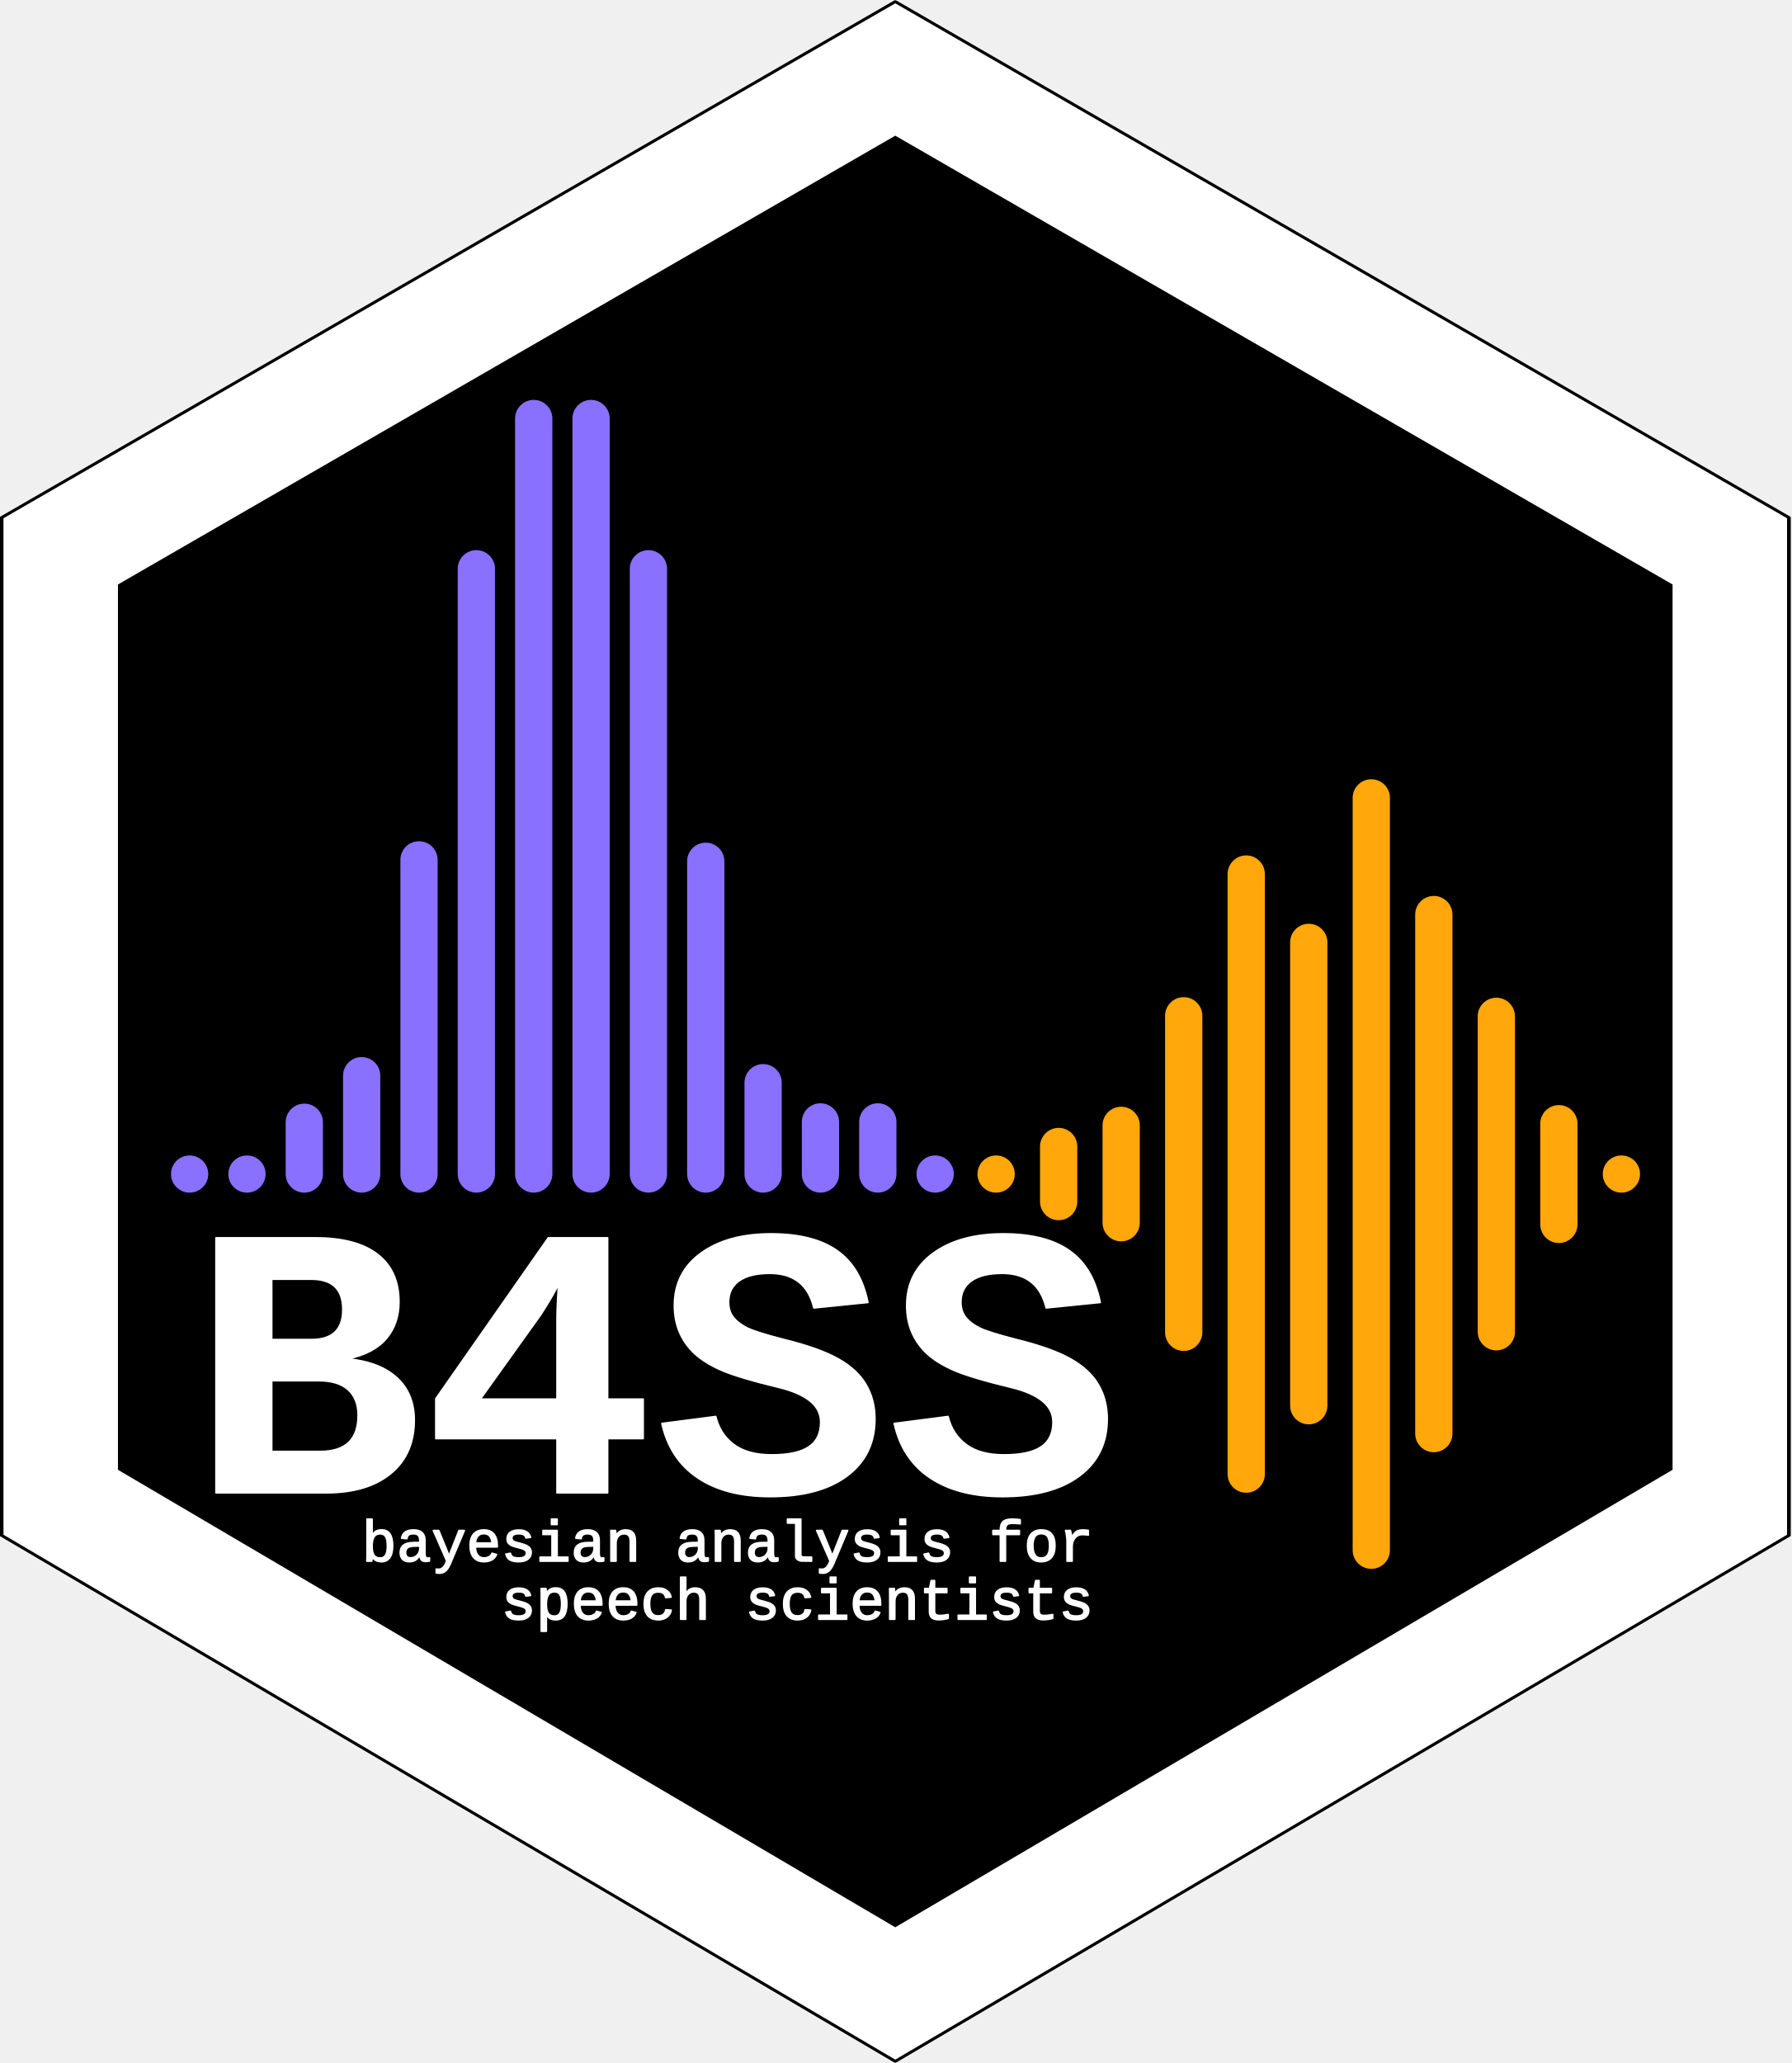
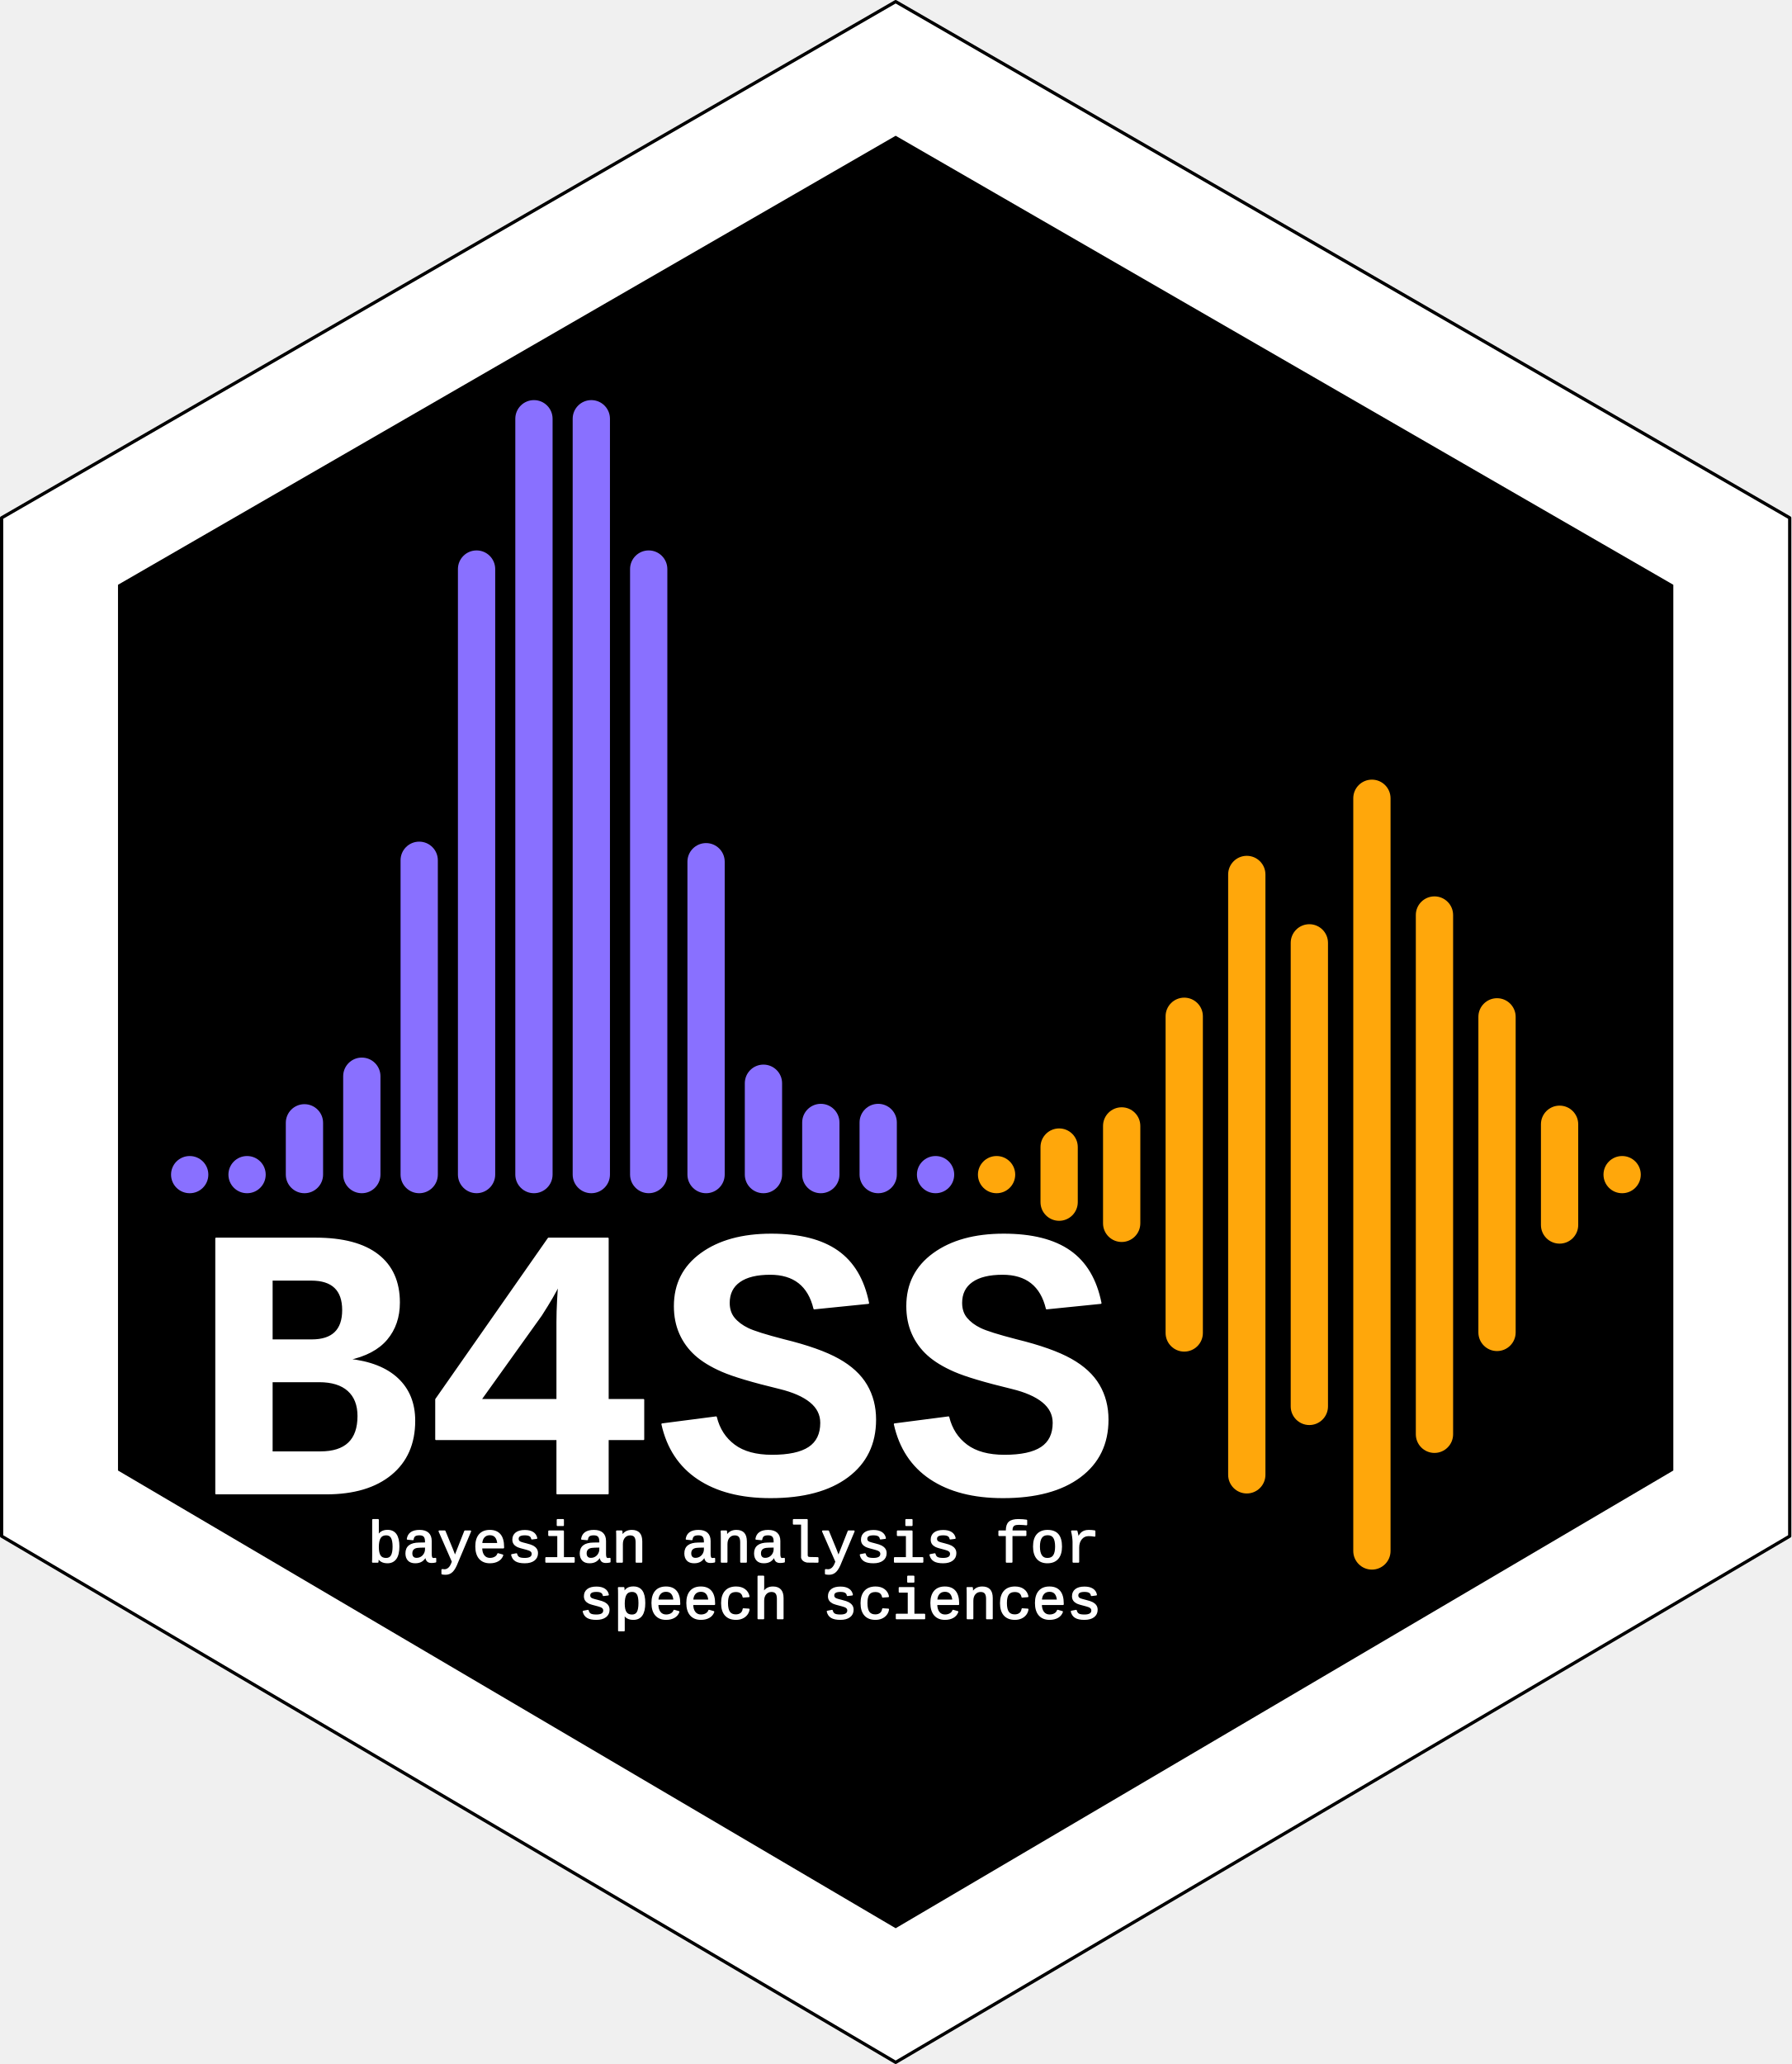
- <svg xmlns="http://www.w3.org/2000/svg" width="100%" height="100%" viewBox="0 0 1157 1332" version="1.1" xml:space="preserve" style="fill-rule:evenodd;clip-rule:evenodd;stroke-linecap:round;stroke-linejoin:round;stroke-miterlimit:1.5;">
-   <g transform="matrix(1,0,0,1,-979.304,-2889.61)">
-     <g transform="matrix(1,0,0,1.11662,51.9356,-199.691)">
-       <g transform="matrix(1.23644,0,0,0.804263,-893.562,552.457)">
-         <path d="M2407.05,3125.2L1940.31,2754.23L1473.57,3125.2L1473.57,3856.95L1940.31,4235.1L2407.05,3856.95L2407.05,3125.2Z" style="fill:white;stroke:black;stroke-width:1.93px;" />
-       </g>
+ <svg xmlns="http://www.w3.org/2000/svg" width="100%" height="100%" viewBox="0 0 4818 5550" version="1.1" xml:space="preserve" style="fill-rule:evenodd;clip-rule:evenodd;stroke-linecap:round;stroke-linejoin:round;stroke-miterlimit:1.5;">
+   <g>
+     <g>
+       <path d="M4813.48,1392.48l-2404.57,-1388.13l-2404.57,1388.13l-0,2738.14l2404.57,1415l2404.57,-1415l0,-2738.14Z" style="fill:#fff;stroke:#000;stroke-width:8.69px;" />
    </g>
-     <g transform="matrix(1,0,0,1.11662,51.9356,-199.691)">
-       <g transform="matrix(1.07548,0,0,0.699564,-581.252,918.344)">
-         <path d="M2407.05,3125.2L1940.31,2754.23L1473.57,3125.2L1473.57,3856.95L1940.31,4235.1L2407.05,3856.95L2407.05,3125.2Z" />
-       </g>
+   </g>
+   <g>
+     <g>
+       <path d="M4500.44,1572.45l-2091.54,-1207.42l-2091.54,1207.42l0,2381.69l2091.54,1230.8l2091.54,-1230.8l-0,-2381.69Z" />
    </g>
-     <g transform="matrix(1,0,0,1.11662,51.9356,-199.691)">
-       <g transform="matrix(-0.614192,0,0,0.0709852,2460.64,3197.19)">
-         <path d="M2316.62,3498.34C2316.62,3414.79 2307.87,3346.96 2297.08,3346.96L2296.97,3346.96C2286.19,3346.96 2277.44,3414.79 2277.44,3498.34C2277.44,3581.89 2286.19,3649.72 2296.97,3649.72L2297.08,3649.72C2307.87,3649.72 2316.62,3581.89 2316.62,3498.34Z" style="fill:rgb(137,112,255);" />
-       </g>
+   </g>
+   <g>
+     <g>
+       <path d="M460.06,3158.51c-0,-27.593 22.392,-49.995 50.005,-49.995l0.282,-0c27.587,-0 49.98,22.402 49.98,49.995c-0,27.594 -22.393,49.996 -49.98,49.996l-0.282,-0c-27.613,-0 -50.005,-22.402 -50.005,-49.996Z" style="fill:#8970ff;" />
    </g>
-     <g transform="matrix(1,0,0,1.11662,51.9356,-199.691)">
-       <g transform="matrix(-0.614192,0,0,0.0709852,2497.67,3197.19)">
-         <path d="M2316.62,3498.34C2316.62,3414.79 2307.87,3346.96 2297.08,3346.96L2296.97,3346.96C2286.19,3346.96 2277.44,3414.79 2277.44,3498.34C2277.44,3581.89 2286.19,3649.72 2296.97,3649.72L2297.08,3649.72C2307.87,3649.72 2316.62,3581.89 2316.62,3498.34Z" style="fill:rgb(137,112,255);" />
-       </g>
+   </g>
+   <g>
+     <g>
+       <path d="M614.352,3158.51c-0,-27.593 22.392,-49.995 50.005,-49.995l0.282,-0c27.587,-0 49.979,22.402 49.979,49.995c0,27.594 -22.392,49.996 -49.979,49.996l-0.282,-0c-27.613,-0 -50.005,-22.402 -50.005,-49.996Z" style="fill:#8970ff;" />
    </g>
-     <g transform="matrix(1,0,0,1.11662,51.9356,-199.691)">
-       <g transform="matrix(-0.614192,0,0,0.0709852,2942.09,3197.19)">
-         <path d="M2316.62,3498.34C2316.62,3414.79 2307.87,3346.96 2297.08,3346.96L2296.97,3346.96C2286.19,3346.96 2277.44,3414.79 2277.44,3498.34C2277.44,3581.89 2286.19,3649.72 2296.97,3649.72L2297.08,3649.72C2307.87,3649.72 2316.62,3581.89 2316.62,3498.34Z" style="fill:rgb(137,112,255);" />
-       </g>
+   </g>
+   <g>
+     <g>
+       <path d="M2466.1,3158.51c-0,-27.593 22.392,-49.995 50.005,-49.995l0.282,-0c27.587,-0 49.979,22.402 49.979,49.995c0,27.594 -22.392,49.996 -49.979,49.996l-0.282,-0c-27.613,-0 -50.005,-22.402 -50.005,-49.996Z" style="fill:#8970ff;" />
    </g>
-     <g transform="matrix(1,0,0,1.11662,51.9356,-199.691)">
-       <g transform="matrix(-0.614192,0,0,0.169983,2534.71,2835.88)">
-         <path d="M2316.62,3410.36C2316.62,3375.37 2307.84,3346.96 2297.03,3346.96C2286.21,3346.96 2277.44,3375.37 2277.44,3410.36L2277.44,3586.32C2277.44,3621.31 2286.21,3649.72 2297.03,3649.72C2307.84,3649.72 2316.62,3621.31 2316.62,3586.32L2316.62,3410.36Z" style="fill:rgb(137,112,255);" />
-       </g>
+   </g>
+   <g>
+     <g>
+       <path d="M768.685,3019.22c-0,-27.672 22.469,-50.14 50.133,-50.14c27.69,-0 50.134,22.468 50.134,50.14l-0,139.16c-0,27.672 -22.444,50.14 -50.134,50.14c-27.664,0 -50.133,-22.468 -50.133,-50.14l-0,-139.16Z" style="fill:#8970ff;" />
    </g>
-     <g transform="matrix(1,0,0,1.11662,51.9356,-199.691)">
-       <g transform="matrix(-0.614192,0,0,0.258934,2571.74,2511.23)">
-         <path d="M2316.62,3388.58C2316.62,3365.61 2307.84,3346.96 2297.03,3346.96C2286.21,3346.96 2277.44,3365.61 2277.44,3388.58L2277.44,3608.1C2277.44,3631.07 2286.21,3649.72 2297.03,3649.72C2307.84,3649.72 2316.62,3631.07 2316.62,3608.1L2316.62,3388.58Z" style="fill:rgb(137,112,255);" />
-       </g>
+   </g>
+   <g>
+     <g>
+       <path d="M922.977,2893.91c-0,-27.672 22.469,-50.14 50.133,-50.14c27.69,0 50.133,22.468 50.133,50.14l0,264.459c0,27.672 -22.443,50.14 -50.133,50.14c-27.664,-0 -50.133,-22.468 -50.133,-50.14l-0,-264.459Z" style="fill:#8970ff;" />
    </g>
-     <g transform="matrix(1,0,0,1.11662,51.9356,-199.691)">
-       <g transform="matrix(-0.614192,0,0,0.671139,2608.78,1006.8)">
-         <path d="M2316.62,3363.02C2316.62,3354.16 2307.84,3346.96 2297.03,3346.96C2286.21,3346.96 2277.44,3354.16 2277.44,3363.02L2277.44,3633.66C2277.44,3642.52 2286.21,3649.72 2297.03,3649.72C2307.84,3649.72 2316.62,3642.52 2316.62,3633.66L2316.62,3363.02Z" style="fill:rgb(137,112,255);" />
-       </g>
+   </g>
+   <g>
+     <g>
+       <path d="M1077.31,2313.29c-0,-27.666 22.469,-50.148 50.133,-50.148c27.69,-0 50.134,22.482 50.134,50.148l-0,845.081c-0,27.666 -22.444,50.148 -50.134,50.148c-27.664,0 -50.133,-22.482 -50.133,-50.148l-0,-845.081Z" style="fill:#8970ff;" />
    </g>
-     <g transform="matrix(1,0,0,1.11662,51.9356,-199.691)">
-       <g transform="matrix(-0.614192,0,0,1.22703,2645.81,-1022.06)">
-         <path d="M2316.62,3355.74C2316.62,3350.9 2307.84,3346.96 2297.03,3346.96C2286.21,3346.96 2277.44,3350.9 2277.44,3355.74L2277.44,3640.93C2277.44,3645.78 2286.21,3649.72 2297.03,3649.72C2307.84,3649.72 2316.62,3645.78 2316.62,3640.93L2316.62,3355.74Z" style="fill:rgb(137,112,255);" />
-       </g>
+   </g>
+   <g>
+     <g>
+       <path d="M1231.6,1530.17c-0,-27.631 22.469,-50.124 50.133,-50.124c27.69,0 50.133,22.493 50.133,50.124l0,1628.11c0,27.688 -22.443,50.181 -50.133,50.181c-27.664,0 -50.133,-22.493 -50.133,-50.181l-0,-1628.11Z" style="fill:#8970ff;" />
    </g>
-     <g transform="matrix(1,0,0,1.11662,51.9356,-199.691)">
-       <g transform="matrix(-0.614192,0,0,1.514,2682.85,-2069.41)">
-         <path d="M2316.62,3354.08C2316.62,3350.15 2307.84,3346.96 2297.03,3346.96C2286.21,3346.96 2277.44,3350.15 2277.44,3354.08L2277.44,3642.6C2277.44,3646.53 2286.21,3649.72 2297.03,3649.72C2307.84,3649.72 2316.62,3646.53 2316.62,3642.6L2316.62,3354.08Z" style="fill:rgb(137,112,255);" />
-       </g>
+   </g>
+   <g>
+     <g>
+       <path d="M1385.93,1126.01c-0,-27.683 22.469,-50.153 50.133,-50.153c27.69,-0 50.134,22.47 50.134,50.153l-0,2032.34c-0,27.683 -22.444,50.154 -50.134,50.154c-27.664,-0 -50.133,-22.471 -50.133,-50.154l-0,-2032.34Z" style="fill:#8970ff;" />
    </g>
-     <g transform="matrix(1,0,0,1.11662,51.9356,-199.691)">
-       <g transform="matrix(-0.614192,0,0,1.514,2719.88,-2069.41)">
-         <path d="M2316.62,3354.08C2316.62,3350.15 2307.84,3346.96 2297.03,3346.96C2286.21,3346.96 2277.44,3350.15 2277.44,3354.08L2277.44,3642.6C2277.44,3646.53 2286.21,3649.72 2297.03,3649.72C2307.84,3649.72 2316.62,3646.53 2316.62,3642.6L2316.62,3354.08Z" style="fill:rgb(137,112,255);" />
-       </g>
+   </g>
+   <g>
+     <g>
+       <path d="M1540.23,1126.01c-0,-27.683 22.469,-50.153 50.133,-50.153c27.69,-0 50.133,22.47 50.133,50.153l0,2032.34c0,27.683 -22.443,50.154 -50.133,50.154c-27.664,-0 -50.133,-22.471 -50.133,-50.154l-0,-2032.34Z" style="fill:#8970ff;" />
    </g>
-     <g transform="matrix(1,0,0,1.11662,51.9356,-199.691)">
-       <g transform="matrix(-0.614192,0,0,1.22703,2756.92,-1022.06)">
-         <path d="M2316.62,3355.74C2316.62,3350.9 2307.84,3346.96 2297.03,3346.96C2286.21,3346.96 2277.44,3350.9 2277.44,3355.74L2277.44,3640.93C2277.44,3645.78 2286.21,3649.72 2297.03,3649.72C2307.84,3649.72 2316.62,3645.78 2316.62,3640.93L2316.62,3355.74Z" style="fill:rgb(137,112,255);" />
-       </g>
+   </g>
+   <g>
+     <g>
+       <path d="M1694.56,1530.17c-0,-27.631 22.469,-50.124 50.133,-50.124c27.69,0 50.134,22.493 50.134,50.124l-0,1628.11c-0,27.688 -22.444,50.181 -50.134,50.181c-27.664,0 -50.133,-22.493 -50.133,-50.181l-0,-1628.11Z" style="fill:#8970ff;" />
    </g>
-     <g transform="matrix(1,0,0,1.11662,51.9356,-199.691)">
-       <g transform="matrix(-0.614192,0,0,0.668405,2793.95,1016.78)">
-         <path d="M2316.62,3363.08C2316.62,3354.18 2307.84,3346.96 2297.03,3346.96C2286.21,3346.96 2277.44,3354.18 2277.44,3363.08L2277.44,3633.59C2277.44,3642.49 2286.21,3649.72 2297.03,3649.72C2307.84,3649.72 2316.62,3642.49 2316.62,3633.59L2316.62,3363.08Z" style="fill:rgb(137,112,255);" />
-       </g>
+   </g>
+   <g>
+     <g>
+       <path d="M1848.85,2317.13c-0,-27.677 22.469,-50.13 50.133,-50.13c27.69,-0 50.133,22.453 50.133,50.13l0,841.235c0,27.677 -22.443,50.161 -50.133,50.161c-27.664,-0 -50.133,-22.484 -50.133,-50.161l-0,-841.235Z" style="fill:#8970ff;" />
    </g>
-     <g transform="matrix(1,0,0,1.11662,51.9356,-199.691)">
-       <g transform="matrix(-0.614192,0,0,0.245548,2830.99,2560.09)">
-         <path d="M2316.62,3390.85C2316.62,3366.63 2307.84,3346.96 2297.03,3346.96C2286.21,3346.96 2277.44,3366.63 2277.44,3390.85L2277.44,3605.83C2277.44,3630.05 2286.21,3649.72 2297.03,3649.72C2307.84,3649.72 2316.62,3630.05 2316.62,3605.83L2316.62,3390.85Z" style="fill:rgb(137,112,255);" />
-       </g>
+   </g>
+   <g>
+     <g>
+       <path d="M2003.18,2912.79c-0,-27.67 22.469,-50.141 50.133,-50.141c27.69,-0 50.134,22.471 50.134,50.141l-0,245.6c-0,27.67 -22.444,50.142 -50.134,50.142c-27.664,-0 -50.133,-22.472 -50.133,-50.142l-0,-245.6Z" style="fill:#8970ff;" />
    </g>
-     <g transform="matrix(1,0,0,1.11662,51.9356,-199.691)">
-       <g transform="matrix(-0.614192,0,0,0.17066,2905.06,2833.41)">
-         <path d="M2316.62,3410.11C2316.62,3375.26 2307.84,3346.96 2297.03,3346.96C2286.21,3346.96 2277.44,3375.26 2277.44,3410.11L2277.44,3586.57C2277.44,3621.42 2286.21,3649.72 2297.03,3649.72C2307.84,3649.72 2316.62,3621.42 2316.62,3586.57L2316.62,3410.11Z" style="fill:rgb(137,112,255);" />
-       </g>
+   </g>
+   <g>
+     <g>
+       <path d="M2311.81,3018.28c-0,-27.671 22.469,-50.142 50.133,-50.142c27.69,0 50.134,22.471 50.134,50.142l-0,140.111c-0,27.671 -22.444,50.141 -50.134,50.141c-27.664,0 -50.133,-22.47 -50.133,-50.141l-0,-140.111Z" style="fill:#8970ff;" />
    </g>
-     <g transform="matrix(1,0,0,1.11662,51.9356,-199.691)">
-       <g transform="matrix(-0.614192,0,0,0.17066,2868.02,2833.41)">
-         <path d="M2316.62,3410.11C2316.62,3375.26 2307.84,3346.96 2297.03,3346.96C2286.21,3346.96 2277.44,3375.26 2277.44,3410.11L2277.44,3586.57C2277.44,3621.42 2286.21,3649.72 2297.03,3649.72C2307.84,3649.72 2316.62,3621.42 2316.62,3586.57L2316.62,3410.11Z" style="fill:rgb(137,112,255);" />
-       </g>
+   </g>
+   <g>
+     <g>
+       <path d="M2157.48,3018.28c-0,-27.671 22.469,-50.142 50.133,-50.142c27.69,0 50.133,22.471 50.133,50.142l0,140.111c0,27.671 -22.443,50.141 -50.133,50.141c-27.664,0 -50.133,-22.47 -50.133,-50.141l-0,-140.111Z" style="fill:#8970ff;" />
    </g>
-     <g transform="matrix(1,0,0,1.11662,51.9356,-199.691)">
-       <g transform="matrix(-0.614192,0,0,0.0709852,2981.47,3197.19)">
-         <path d="M2316.62,3498.34C2316.62,3414.79 2307.87,3346.96 2297.08,3346.96L2296.97,3346.96C2286.19,3346.96 2277.44,3414.79 2277.44,3498.34C2277.44,3581.89 2286.19,3649.72 2296.97,3649.72L2297.08,3649.72C2307.87,3649.72 2316.62,3581.89 2316.62,3498.34Z" style="fill:rgb(255,167,11);" />
-       </g>
+   </g>
+   <g>
+     <g>
+       <path d="M2630.18,3158.51c-0,-27.593 22.392,-49.995 50.005,-49.995l0.282,-0c27.587,-0 49.98,22.402 49.98,49.995c-0,27.594 -22.393,49.996 -49.98,49.996l-0.282,-0c-27.613,-0 -50.005,-22.402 -50.005,-49.996Z" style="fill:#ffa70b;" />
    </g>
-     <g transform="matrix(1,0,0,1.11662,51.9356,-199.691)">
-       <g transform="matrix(-0.614192,0,0,0.0709852,3385.26,3197.19)">
-         <path d="M2316.62,3498.34C2316.62,3414.79 2307.87,3346.96 2297.08,3346.96L2296.97,3346.96C2286.19,3346.96 2277.44,3414.79 2277.44,3498.34C2277.44,3581.89 2286.19,3649.72 2296.97,3649.72L2297.08,3649.72C2307.87,3649.72 2316.62,3581.89 2316.62,3498.34Z" style="fill:rgb(255,167,11);" />
-       </g>
+   </g>
+   <g>
+     <g>
+       <path d="M4312.64,3158.51c0,-27.593 22.393,-49.995 50.006,-49.995l0.281,-0c27.588,-0 49.98,22.402 49.98,49.995c0,27.594 -22.392,49.996 -49.98,49.996l-0.281,-0c-27.613,-0 -50.006,-22.402 -50.006,-49.996Z" style="fill:#ffa70b;" />
    </g>
-     <g transform="matrix(1,0,0,1.11662,51.9356,-199.691)">
-       <g transform="matrix(-0.614192,0,0,0.176348,3021.85,2828.59)">
-         <path d="M2316.62,3408.07C2316.62,3374.34 2307.84,3346.96 2297.03,3346.96C2286.21,3346.96 2277.44,3374.34 2277.44,3408.07L2277.44,3588.61C2277.44,3622.33 2286.21,3649.72 2297.03,3649.72C2307.84,3649.72 2316.62,3622.33 2316.62,3588.61L2316.62,3408.07Z" style="fill:rgb(255,167,11);" />
-       </g>
+   </g>
+   <g>
+     <g>
+       <path d="M2798.43,3084.42c-0,-27.674 22.469,-50.139 50.133,-50.139c27.69,0 50.134,22.465 50.134,50.139l-0,148.129c-0,27.666 -22.444,50.139 -50.134,50.139c-27.664,-0 -50.133,-22.473 -50.133,-50.139l-0,-148.129Z" style="fill:#ffa70b;" />
    </g>
-     <g transform="matrix(1,0,0,1.11662,51.9356,-199.691)">
-       <g transform="matrix(-0.614192,0,0,0.257109,3062.22,2546.07)">
-         <path d="M2316.62,3388.87C2316.62,3365.74 2307.84,3346.96 2297.03,3346.96C2286.21,3346.96 2277.44,3365.74 2277.44,3388.87L2277.44,3607.8C2277.44,3630.93 2286.21,3649.72 2297.03,3649.72C2307.84,3649.72 2316.62,3630.93 2316.62,3607.8L2316.62,3388.87Z" style="fill:rgb(255,167,11);" />
-       </g>
+   </g>
+   <g>
+     <g>
+       <path d="M2966.64,3027.58c0,-27.669 22.469,-50.134 50.134,-50.134c27.69,0 50.133,22.465 50.133,50.134l0,261.889c0,27.668 -22.443,50.145 -50.133,50.145c-27.665,0 -50.134,-22.477 -50.134,-50.145l0,-261.889Z" style="fill:#ffa70b;" />
    </g>
-     <g transform="matrix(1,0,0,1.11662,51.9356,-199.691)">
-       <g transform="matrix(-0.614192,0,0,0.675678,3102.6,1081.77)">
-         <path d="M2316.62,3362.91C2316.62,3354.11 2307.84,3346.96 2297.03,3346.96C2286.21,3346.96 2277.44,3354.11 2277.44,3362.91L2277.44,3633.77C2277.44,3642.57 2286.21,3649.72 2297.03,3649.72C2307.84,3649.72 2316.62,3642.57 2316.62,3633.77L2316.62,3362.91Z" style="fill:rgb(255,167,11);" />
-       </g>
+   </g>
+   <g>
+     <g>
+       <path d="M3134.89,2732.77c0,-27.664 22.469,-50.142 50.134,-50.142c27.69,0 50.133,22.478 50.133,50.142l0,851.488c0,27.664 -22.443,50.141 -50.133,50.141c-27.665,0 -50.134,-22.477 -50.134,-50.141l0,-851.488Z" style="fill:#ffa70b;" />
    </g>
-     <g transform="matrix(1,0,0,1.11662,51.9356,-199.691)">
-       <g transform="matrix(-0.614192,0,0,1.21722,3142.98,-812.715)">
-         <path d="M2316.62,3355.81C2316.62,3350.93 2307.84,3346.96 2297.03,3346.96C2286.21,3346.96 2277.44,3350.93 2277.44,3355.81L2277.44,3640.86C2277.44,3645.75 2286.21,3649.72 2297.03,3649.72C2307.84,3649.72 2316.62,3645.75 2316.62,3640.86L2316.62,3355.81Z" style="fill:rgb(255,167,11);" />
-       </g>
+   </g>
+   <g>
+     <g>
+       <path d="M3303.14,2351.39c0,-27.636 22.469,-50.119 50.134,-50.119c27.69,-0 50.133,22.483 50.133,50.119l0,1614.3c0,27.693 -22.443,50.176 -50.133,50.176c-27.665,0 -50.134,-22.483 -50.134,-50.176l0,-1614.3Z" style="fill:#ffa70b;" />
    </g>
-     <g transform="matrix(1,0,0,1.11662,51.9356,-199.691)">
-       <g transform="matrix(-0.614192,0,0,0.956049,3183.36,100.939)">
-         <path d="M2316.62,3358.23C2316.62,3352.01 2307.84,3346.96 2297.03,3346.96C2286.21,3346.96 2277.44,3352.01 2277.44,3358.23L2277.44,3638.44C2277.44,3644.66 2286.21,3649.72 2297.03,3649.72C2307.84,3649.72 2316.62,3644.66 2316.62,3638.44L2316.62,3358.23Z" style="fill:rgb(255,167,11);" />
-       </g>
+   </g>
+   <g>
+     <g>
+       <path d="M3471.39,2535.3c0,-27.667 22.469,-50.13 50.134,-50.13c27.69,-0 50.133,22.463 50.133,50.13l0,1246.4c0,27.667 -22.443,50.175 -50.133,50.175c-27.665,-0 -50.134,-22.508 -50.134,-50.175l0,-1246.4Z" style="fill:#ffa70b;" />
    </g>
-     <g transform="matrix(1,0,0,1.11662,51.9356,-199.691)">
-       <g transform="matrix(-0.614192,0,0,1.50801,3223.74,-1830.01)">
-         <path d="M2316.62,3354.11C2316.62,3350.16 2307.84,3346.96 2297.03,3346.96C2286.21,3346.96 2277.44,3350.16 2277.44,3354.11L2277.44,3642.57C2277.44,3646.51 2286.21,3649.72 2297.03,3649.72C2307.84,3649.72 2316.62,3646.51 2316.62,3642.57L2316.62,3354.11Z" style="fill:rgb(255,167,11);" />
-       </g>
+   </g>
+   <g>
+     <g>
+       <path d="M3639.64,2146.58c0,-27.713 22.469,-50.165 50.134,-50.165c27.69,-0 50.133,22.452 50.133,50.165l0,2023.88c0,27.643 -22.443,50.165 -50.133,50.165c-27.665,0 -50.134,-22.522 -50.134,-50.165l0,-2023.88Z" style="fill:#ffa70b;" />
    </g>
-     <g transform="matrix(1,0,0,1.11662,51.9356,-199.691)">
-       <g transform="matrix(-0.614192,0,0,1.06242,3264.12,-271.168)">
-         <path d="M2316.62,3357.1C2316.62,3351.51 2307.84,3346.96 2297.03,3346.96C2286.21,3346.96 2277.44,3351.51 2277.44,3357.1L2277.44,3639.57C2277.44,3645.17 2286.21,3649.72 2297.03,3649.72C2307.84,3649.72 2316.62,3645.17 2316.62,3639.57L2316.62,3357.1Z" style="fill:rgb(255,167,11);" />
-       </g>
+   </g>
+   <g>
+     <g>
+       <path d="M3807.89,2460.44c0,-27.631 22.469,-50.122 50.134,-50.122c27.69,0 50.133,22.491 50.133,50.122l0,1396.25c0,27.68 -22.443,50.171 -50.133,50.171c-27.665,0 -50.134,-22.491 -50.134,-50.171l0,-1396.25Z" style="fill:#ffa70b;" />
    </g>
-     <g transform="matrix(1,0,0,1.11662,51.9356,-199.691)">
-       <g transform="matrix(-0.614192,0,0,0.673573,3304.5,1089.14)">
-         <path d="M2316.62,3362.96C2316.62,3354.13 2307.84,3346.96 2297.03,3346.96C2286.21,3346.96 2277.44,3354.13 2277.44,3362.96L2277.44,3633.72C2277.44,3642.55 2286.21,3649.72 2297.03,3649.72C2307.84,3649.72 2316.62,3642.55 2316.62,3633.72L2316.62,3362.96Z" style="fill:rgb(255,167,11);" />
-       </g>
+   </g>
+   <g>
+     <g>
+       <path d="M3976.14,2734.28c0,-27.672 22.469,-50.142 50.134,-50.142c27.69,-0 50.133,22.47 50.133,50.142l0,848.522c0,27.672 -22.443,50.142 -50.133,50.142c-27.665,-0 -50.134,-22.47 -50.134,-50.142l0,-848.522Z" style="fill:#ffa70b;" />
    </g>
-     <g transform="matrix(1,0,0,1.11662,51.9356,-199.691)">
-       <g transform="matrix(-0.614192,0,0,0.263452,3344.88,2523.88)">
-         <path d="M2316.62,3387.87C2316.62,3365.29 2307.84,3346.96 2297.03,3346.96C2286.21,3346.96 2277.44,3365.29 2277.44,3387.87L2277.44,3608.81C2277.44,3631.39 2286.21,3649.72 2297.03,3649.72C2307.84,3649.72 2316.62,3631.39 2316.62,3608.81L2316.62,3387.87Z" style="fill:rgb(255,167,11);" />
-       </g>
+   </g>
+   <g>
+     <g>
+       <path d="M4144.39,3023.12c0,-27.677 22.469,-50.145 50.134,-50.145c27.69,-0 50.133,22.468 50.133,50.145l0,270.813c0,27.677 -22.443,50.145 -50.133,50.145c-27.665,-0 -50.134,-22.468 -50.134,-50.145l0,-270.813Z" style="fill:#ffa70b;" />
    </g>
-     <g transform="matrix(1,0,0,1.11662,51.9356,-199.691)">
-       <g transform="matrix(1,0,0,0.895559,152.591,130.637)">
-         <text x="897.524px" y="3907.31px" style="font-family:'CourierNewPS-BoldMT', 'Courier New', monospace;font-weight:700;font-size:250px;fill:white;stroke:white;stroke-width:1px;stroke-linecap:butt;stroke-miterlimit:2;">B4SS</text>
-       </g>
+   </g>
+   <g>
+     <g>
+       <text x="511.412px" y="4016.18px" style="font-family:'CourierNewPS-BoldMT', 'Courier New', monospace;font-weight:700;font-size:1041.67px;fill:#fff;stroke:#fff;stroke-width:4.17px;stroke-linecap:butt;stroke-miterlimit:2;">B4SS</text>
    </g>
-     <g transform="matrix(1,0,0,1.11662,51.9356,-199.691)">
-       <g transform="matrix(1,0,0,0.895559,427.072,-12.7785)">
-         <text x="733.91px" y="4111.56px" style="font-family:'CourierNewPSMT', 'Courier New', monospace;font-size:37.5px;fill:white;stroke:white;stroke-width:1px;stroke-linecap:butt;stroke-miterlimit:2;">bayesian analysis for</text>
-         <text x="823.924px" y="4149.06px" style="font-family:'CourierNewPSMT', 'Courier New', monospace;font-size:37.5px;fill:white;stroke:white;stroke-width:1px;stroke-linecap:butt;stroke-miterlimit:2;">speech scientists</text>
-       </g>
+   </g>
+   <g>
+     <g>
+       <text x="988.961px" y="4199.97px" style="font-family:'CourierNewPSMT', 'Courier New', monospace;font-size:156.25px;fill:#fff;stroke:#fff;stroke-width:4.17px;stroke-linecap:butt;stroke-miterlimit:2;">bayesian analysis for</text>
+       <text x="1556.5px" y="4352.14px" style="font-family:'CourierNewPSMT', 'Courier New', monospace;font-size:156.25px;fill:#fff;stroke:#fff;stroke-width:4.17px;stroke-linecap:butt;stroke-miterlimit:2;">speech sciences</text>
    </g>
  </g>
</svg>
